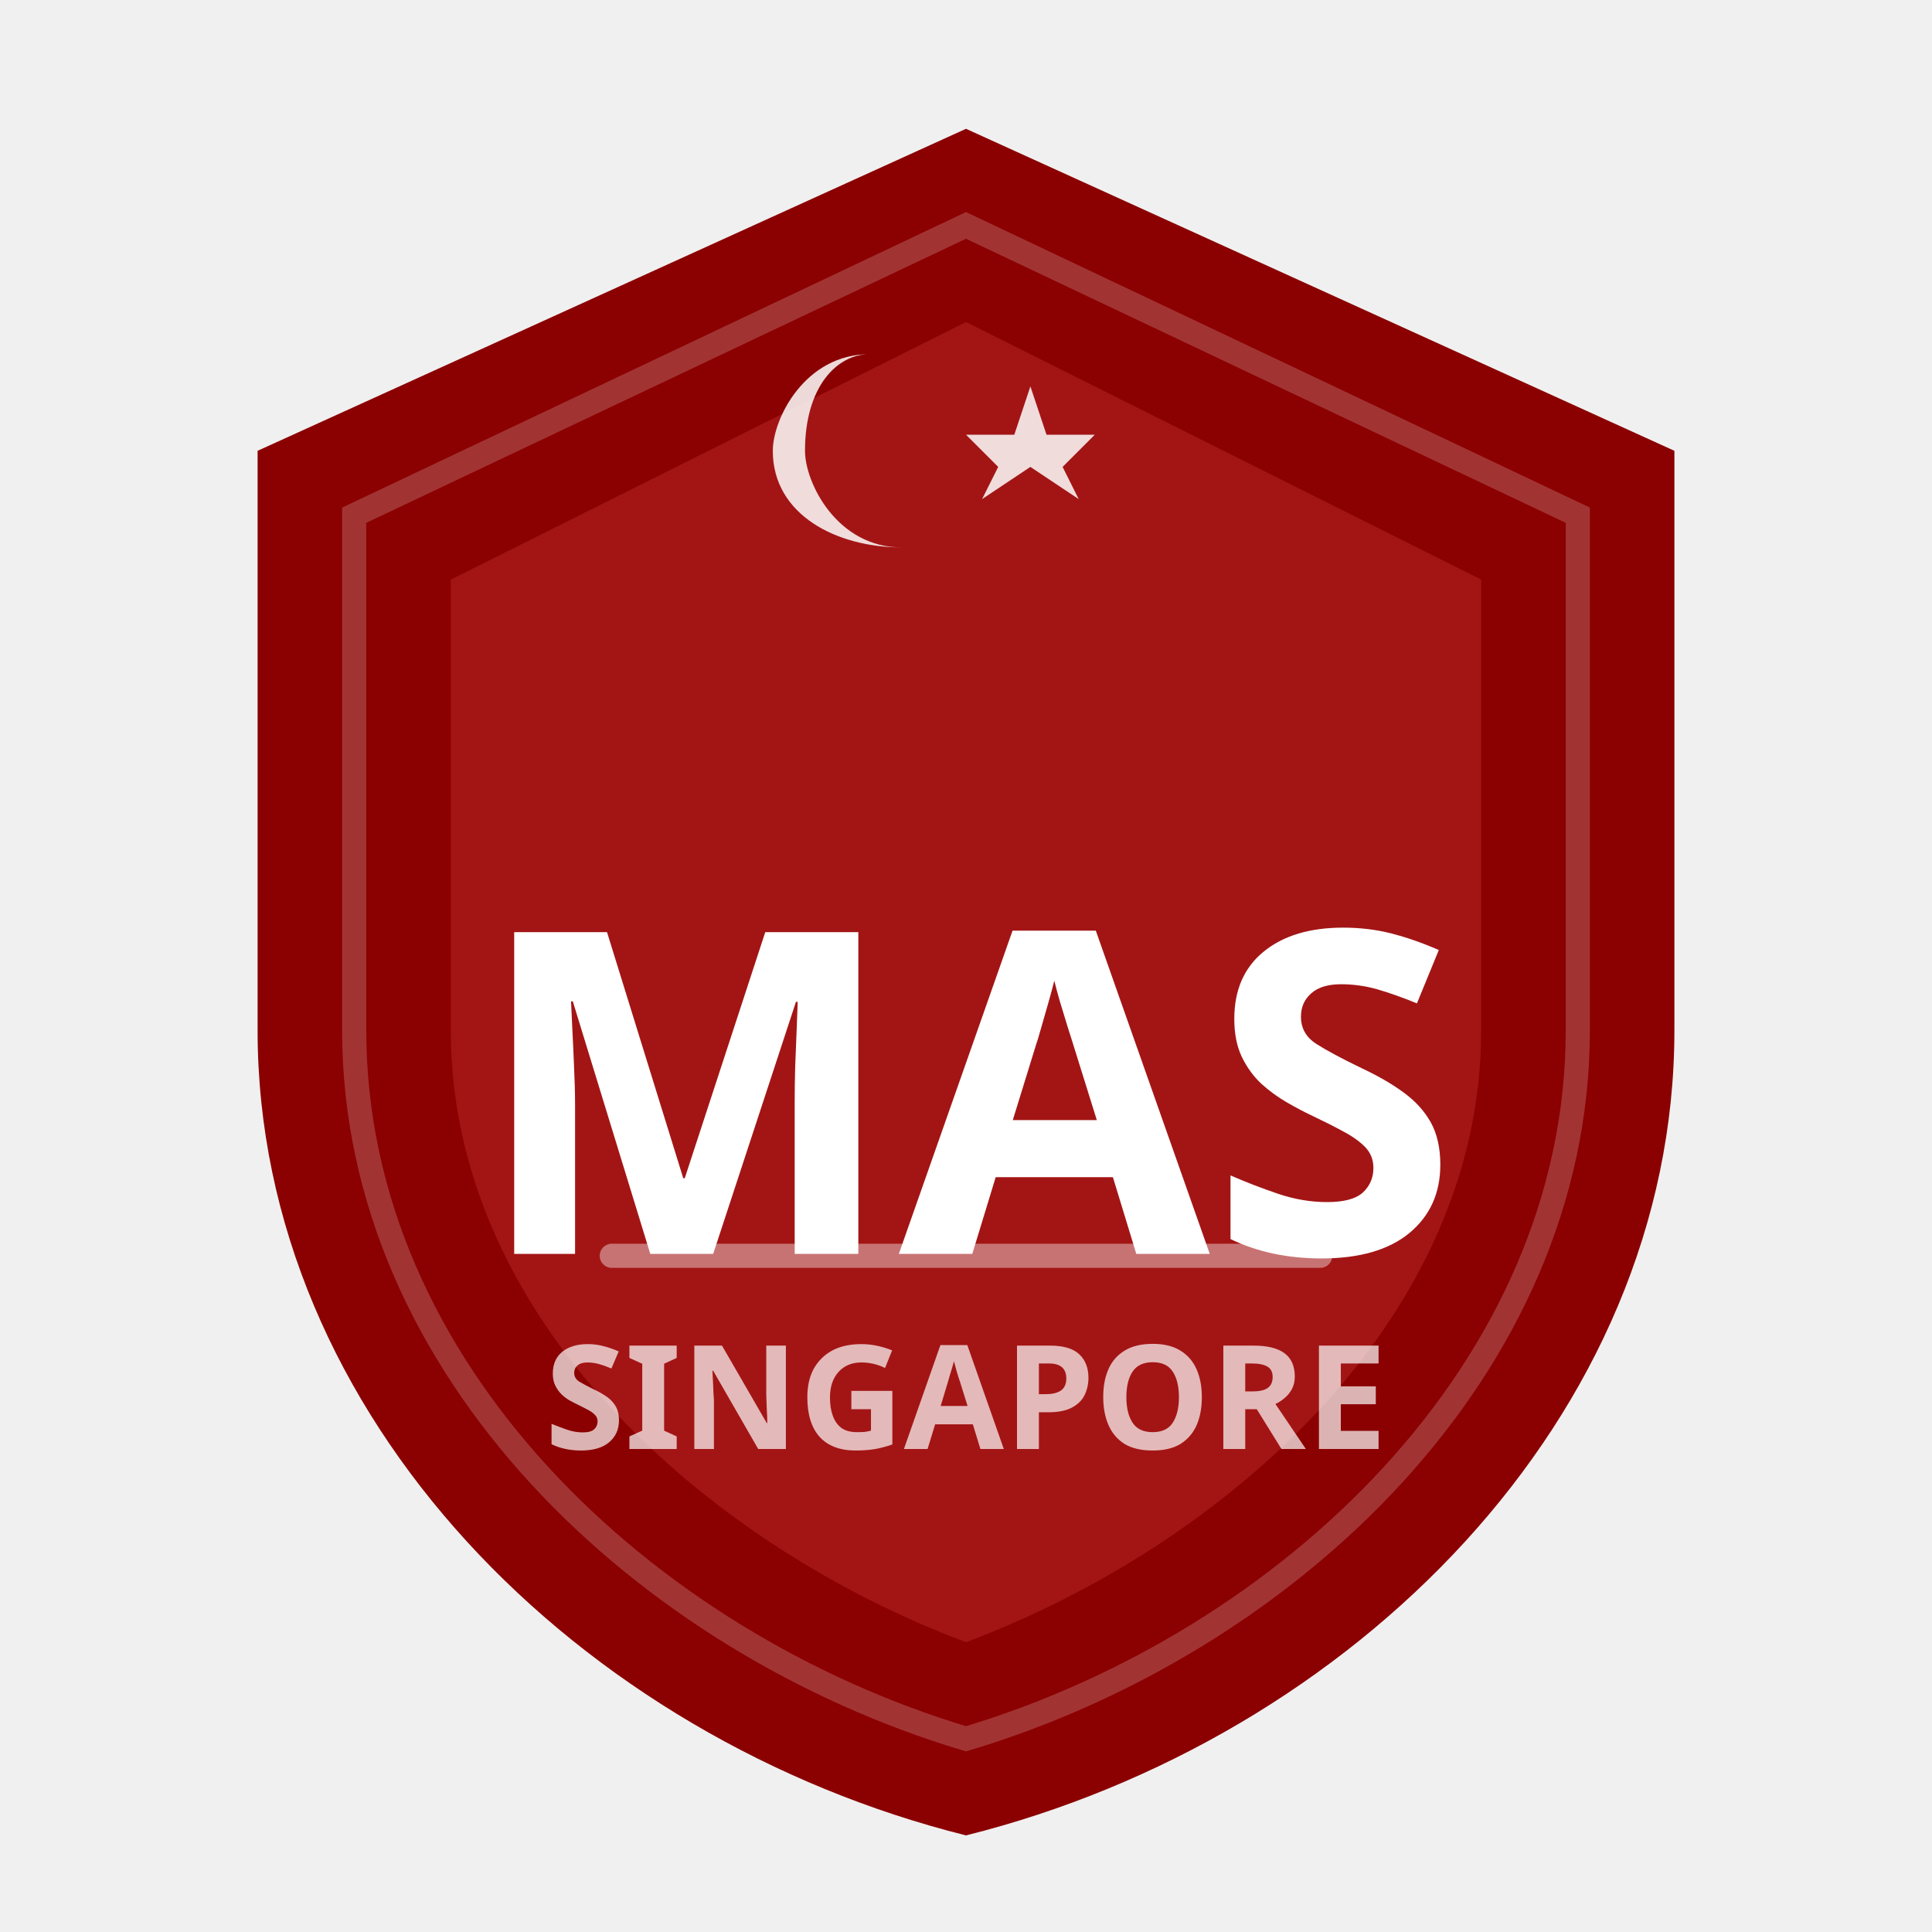
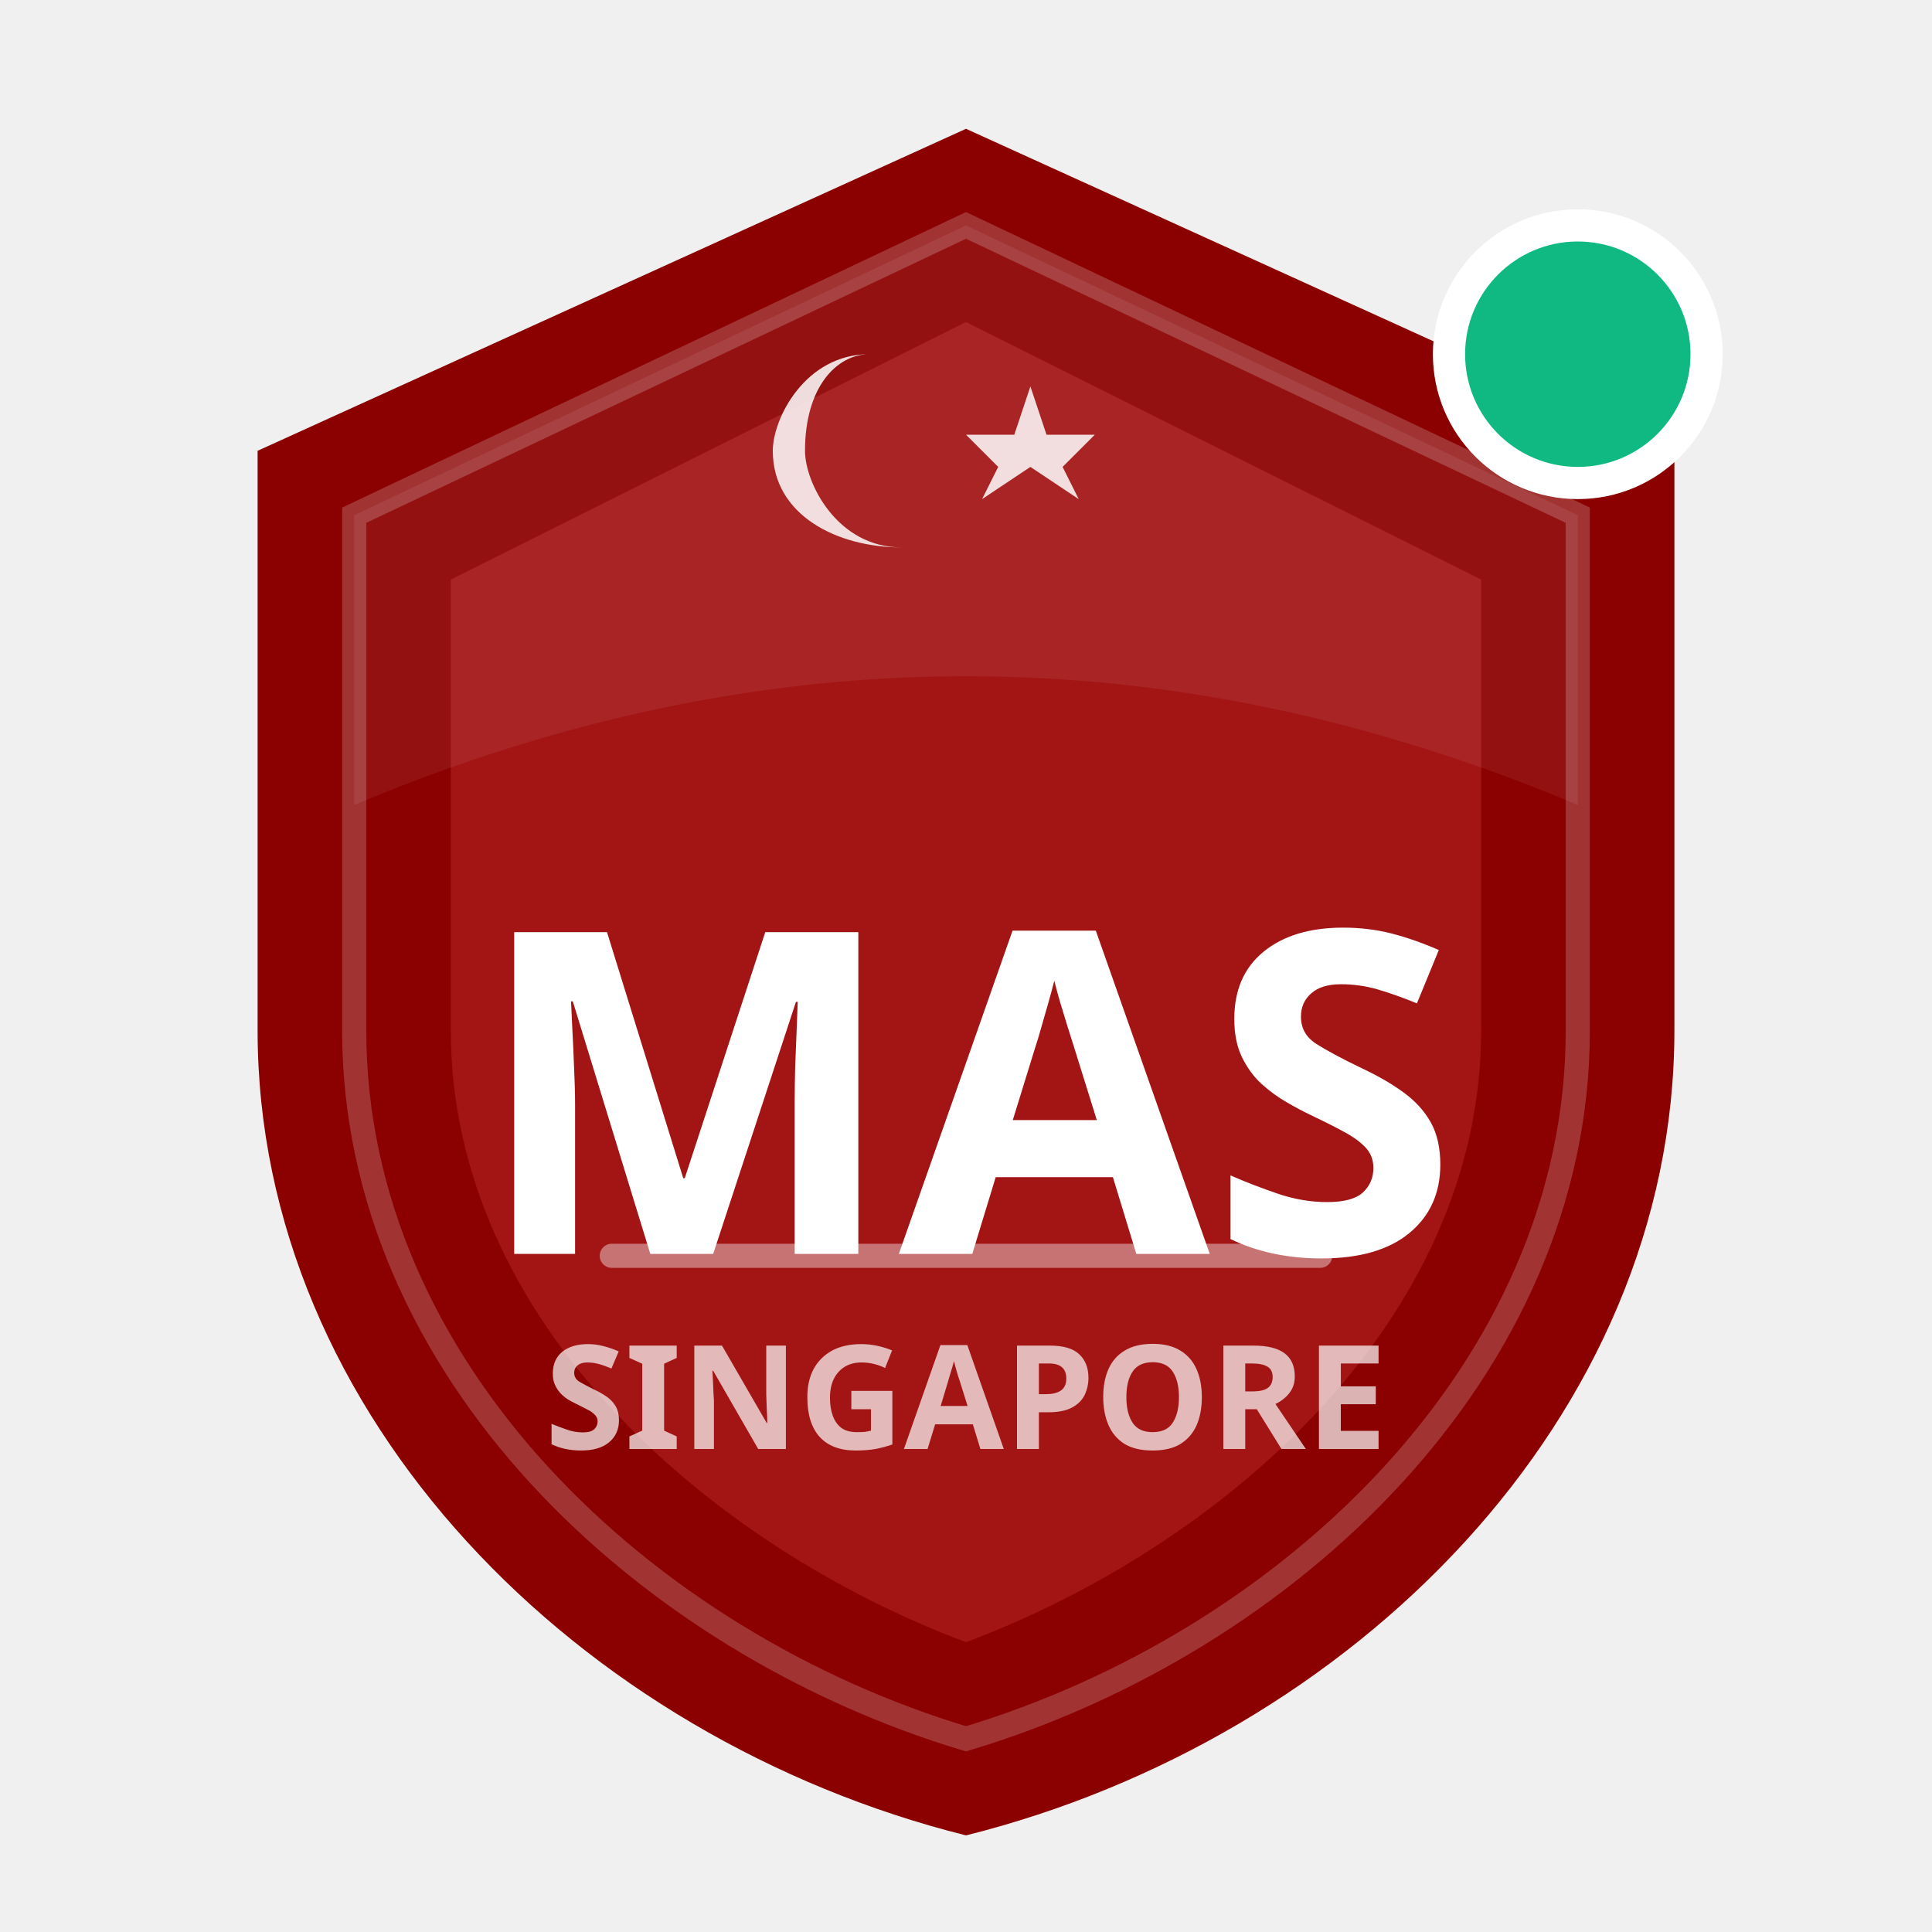
<svg xmlns="http://www.w3.org/2000/svg" viewBox="0 0 120 120" fill="none">
  <path d="M60 8L104 28V64C104 88 84 108 60 114C36 108 16 88 16 64V28L60 8Z" fill="#8B0000" />
  <path d="M60 14L98 32V64C98 85 80 102 60 108C40 102 22 85 22 64V32L60 14Z" fill="#8B0000" stroke="white" stroke-opacity="0.2" stroke-width="1.5" />
  <path d="M60 20L92 36V64C92 82 76 96 60 102C44 96 28 82 28 64V36L60 20Z" fill="#A31515" />
  <path d="M54 22C50 22 48 26 48 28C48 32 52 34 56 34C52 34 50 30 50 28C50 24 52 22 54 22Z" fill="white" opacity="0.85" />
  <polygon points="64,24 65,27 68,27 66,29 67,31 64,29 61,31 62,29 60,27 63,27" fill="white" opacity="0.85" />
  <text x="60" y="68" font-family="system-ui,sans-serif" font-weight="800" font-size="28" fill="white" text-anchor="middle" dominant-baseline="middle">MAS</text>
  <line x1="38" y1="78" x2="82" y2="78" stroke="white" stroke-opacity="0.4" stroke-width="1.5" stroke-linecap="round" />
  <text x="60" y="90" font-family="system-ui,sans-serif" font-weight="600" font-size="9" fill="white" opacity="0.7" text-anchor="middle">SINGAPORE</text>
+   <path d="M60 14 L 98 32 L 98 50 Q 60 34 22 50 V 32 Z" fill="#fff" opacity="0.07" />
+   <circle cx="98" cy="22" r="8" fill="#10b981" stroke="#fff" stroke-width="2" />
</svg>
